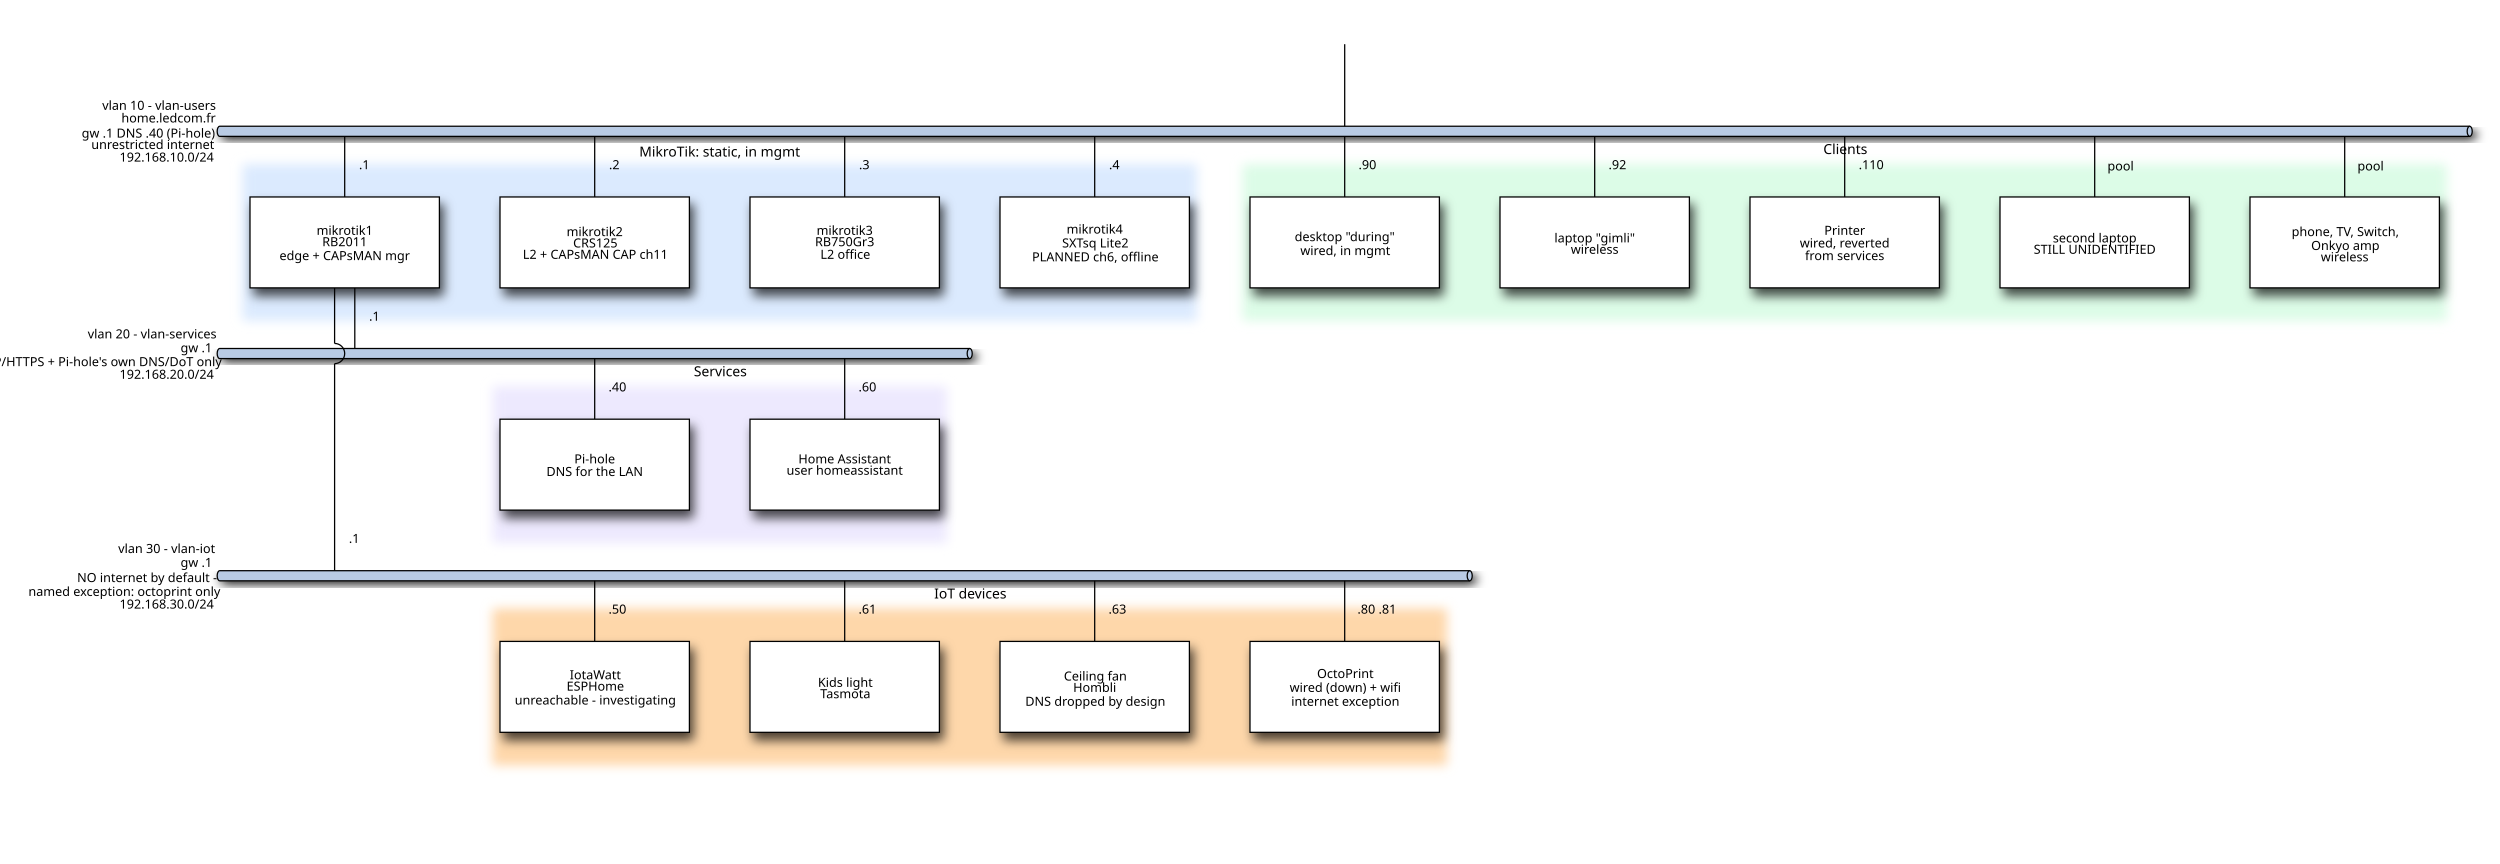
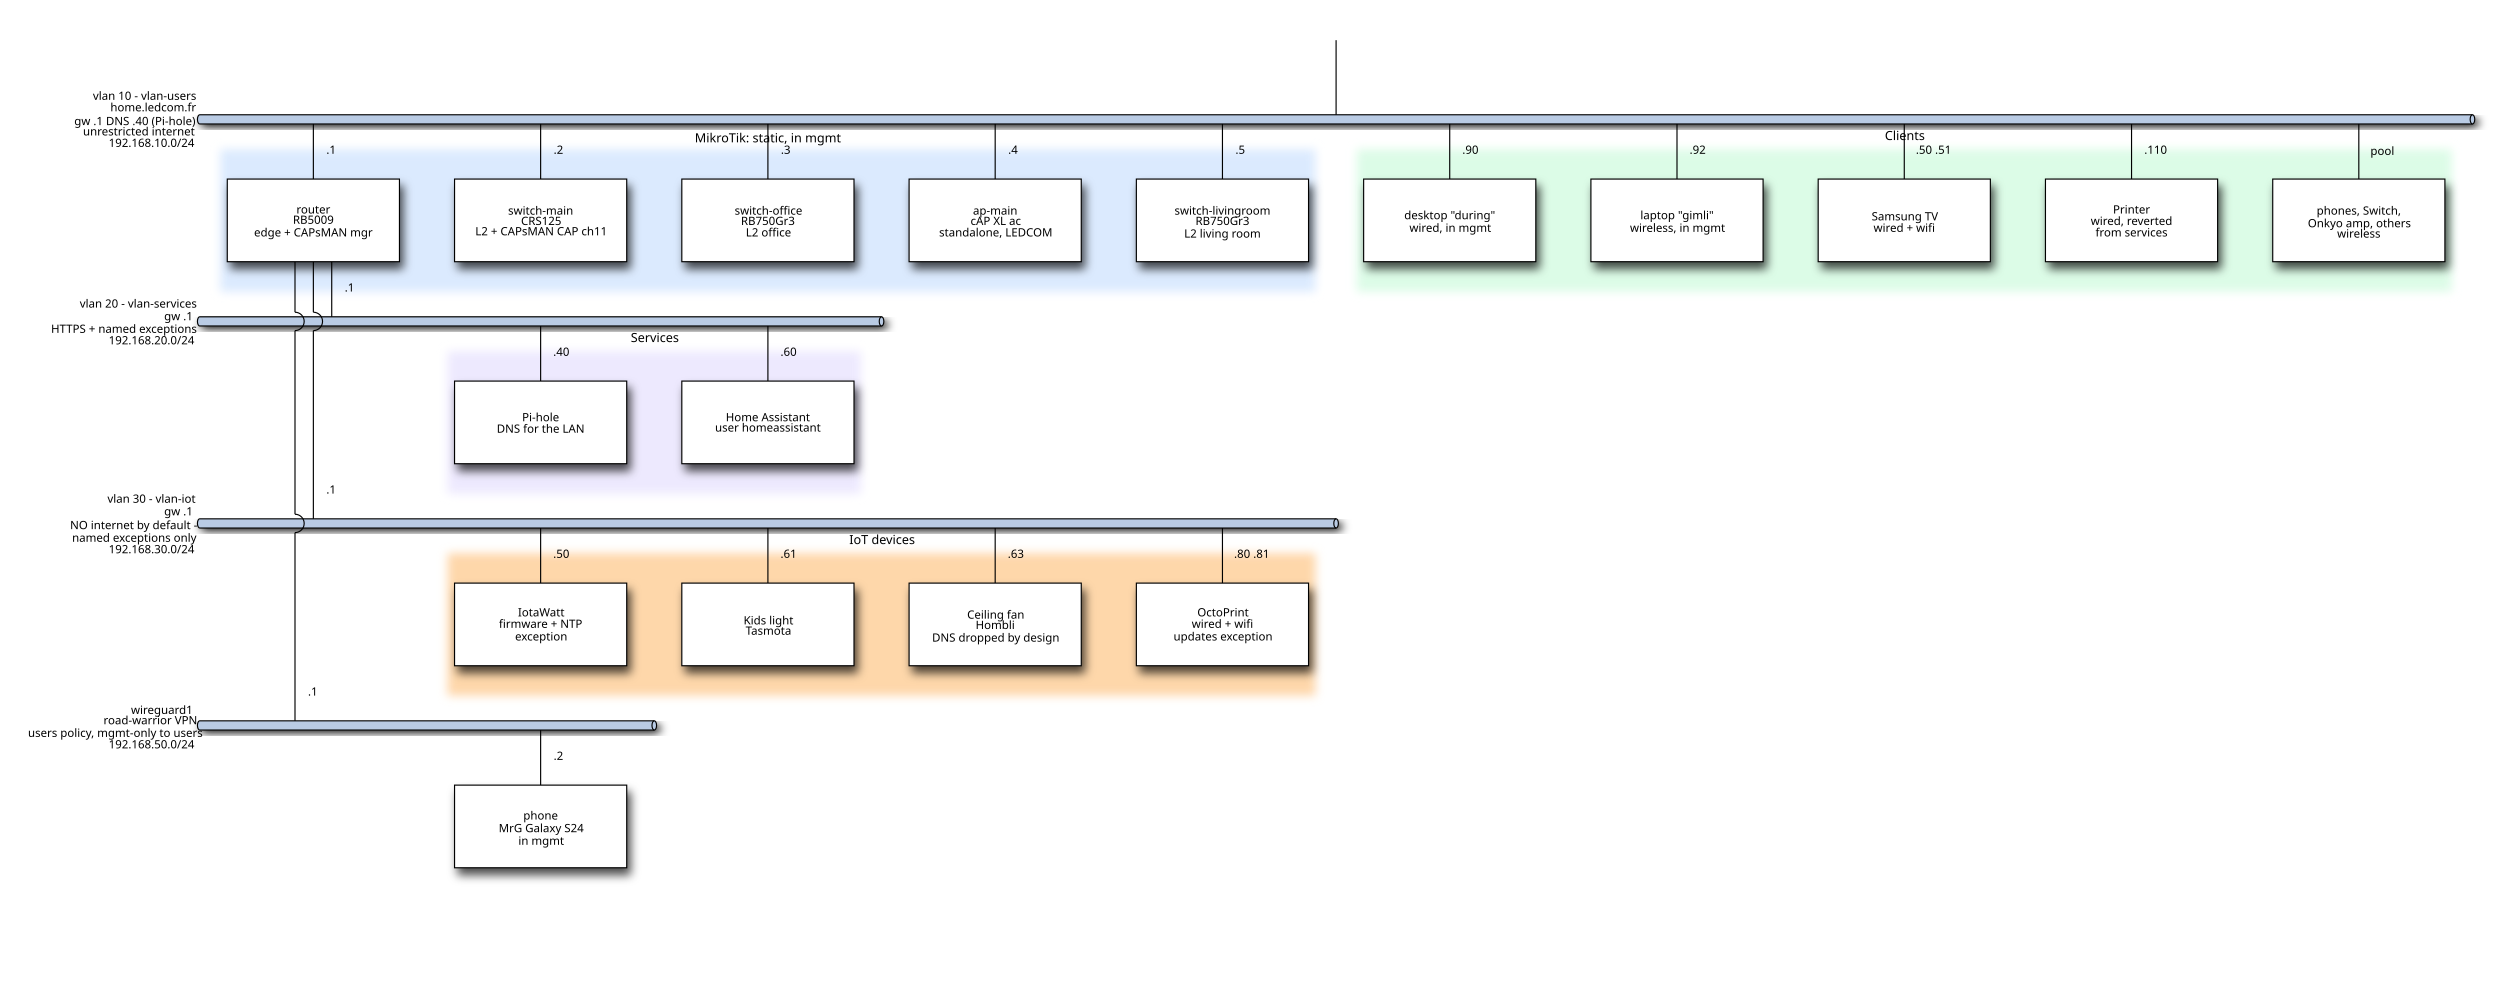
- <svg xmlns="http://www.w3.org/2000/svg" viewBox="0 0 1980 684">
+ <svg xmlns="http://www.w3.org/2000/svg" viewBox="0 0 2178 860">
  <defs id="defs_block">
    <filter height="1.504" id="filter_blur" width="1.157" x="-0.079" y="-0.252">
      <feGaussianBlur id="feGaussianBlur3780" stdDeviation="4.2" />
    </filter>
  </defs>
-   <rect fill="rgb(219,234,254)" height="124" style="filter:url(#filter_blur)" width="756" x="192" y="130" />
-   <rect fill="rgb(220,252,231)" height="124" style="filter:url(#filter_blur)" width="954" x="984" y="130" />
+   <rect fill="rgb(219,234,254)" height="124" style="filter:url(#filter_blur)" width="954" x="192" y="130" />
+   <rect fill="rgb(220,252,231)" height="124" style="filter:url(#filter_blur)" width="954" x="1182" y="130" />
  <rect fill="rgb(237,233,254)" height="124" style="filter:url(#filter_blur)" width="360" x="390" y="306" />
  <rect fill="rgb(254,215,170)" height="124" style="filter:url(#filter_blur)" width="756" x="390" y="482" />
  <rect fill="rgb(0,0,0)" height="72" stroke="rgb(0,0,0)" style="filter:url(#filter_blur);opacity:0.7;fill-opacity:1" width="150" x="201" y="162" />
  <rect fill="rgb(0,0,0)" height="72" stroke="rgb(0,0,0)" style="filter:url(#filter_blur);opacity:0.7;fill-opacity:1" width="150" x="399" y="162" />
  <rect fill="rgb(0,0,0)" height="72" stroke="rgb(0,0,0)" style="filter:url(#filter_blur);opacity:0.7;fill-opacity:1" width="150" x="597" y="162" />
  <rect fill="rgb(0,0,0)" height="72" stroke="rgb(0,0,0)" style="filter:url(#filter_blur);opacity:0.7;fill-opacity:1" width="150" x="795" y="162" />
  <rect fill="rgb(0,0,0)" height="72" stroke="rgb(0,0,0)" style="filter:url(#filter_blur);opacity:0.7;fill-opacity:1" width="150" x="993" y="162" />
  <rect fill="rgb(0,0,0)" height="72" stroke="rgb(0,0,0)" style="filter:url(#filter_blur);opacity:0.7;fill-opacity:1" width="150" x="1191" y="162" />
  <rect fill="rgb(0,0,0)" height="72" stroke="rgb(0,0,0)" style="filter:url(#filter_blur);opacity:0.7;fill-opacity:1" width="150" x="1389" y="162" />
  <rect fill="rgb(0,0,0)" height="72" stroke="rgb(0,0,0)" style="filter:url(#filter_blur);opacity:0.7;fill-opacity:1" width="150" x="1587" y="162" />
  <rect fill="rgb(0,0,0)" height="72" stroke="rgb(0,0,0)" style="filter:url(#filter_blur);opacity:0.7;fill-opacity:1" width="150" x="1785" y="162" />
+   <rect fill="rgb(0,0,0)" height="72" stroke="rgb(0,0,0)" style="filter:url(#filter_blur);opacity:0.7;fill-opacity:1" width="150" x="1983" y="162" />
  <rect fill="rgb(0,0,0)" height="72" stroke="rgb(0,0,0)" style="filter:url(#filter_blur);opacity:0.7;fill-opacity:1" width="150" x="399" y="338" />
  <rect fill="rgb(0,0,0)" height="72" stroke="rgb(0,0,0)" style="filter:url(#filter_blur);opacity:0.7;fill-opacity:1" width="150" x="597" y="338" />
  <rect fill="rgb(0,0,0)" height="72" stroke="rgb(0,0,0)" style="filter:url(#filter_blur);opacity:0.7;fill-opacity:1" width="150" x="399" y="514" />
  <rect fill="rgb(0,0,0)" height="72" stroke="rgb(0,0,0)" style="filter:url(#filter_blur);opacity:0.7;fill-opacity:1" width="150" x="597" y="514" />
  <rect fill="rgb(0,0,0)" height="72" stroke="rgb(0,0,0)" style="filter:url(#filter_blur);opacity:0.7;fill-opacity:1" width="150" x="795" y="514" />
  <rect fill="rgb(0,0,0)" height="72" stroke="rgb(0,0,0)" style="filter:url(#filter_blur);opacity:0.7;fill-opacity:1" width="150" x="993" y="514" />
-   <path d="M 177 103 L 1959 103 A2,4 0 0 1 1959 111 L 177 111 A2,4 0 0 1 177 103" fill="rgb(0,0,0)" style="filter:url(#filter_blur)" />
+   <rect fill="rgb(0,0,0)" height="72" stroke="rgb(0,0,0)" style="filter:url(#filter_blur);opacity:0.7;fill-opacity:1" width="150" x="399" y="690" />
+   <path d="M 177 103 L 2157 103 A2,4 0 0 1 2157 111 L 177 111 A2,4 0 0 1 177 103" fill="rgb(0,0,0)" style="filter:url(#filter_blur)" />
  <path d="M 177 279 L 771 279 A2,4 0 0 1 771 287 L 177 287 A2,4 0 0 1 177 279" fill="rgb(0,0,0)" style="filter:url(#filter_blur)" />
  <path d="M 177 455 L 1167 455 A2,4 0 0 1 1167 463 L 177 463 A2,4 0 0 1 177 455" fill="rgb(0,0,0)" style="filter:url(#filter_blur)" />
-   <path d="M 174 100 L 1956 100 A2,4 0 0 1 1956 108 L 174 108 A2,4 0 0 1 174 100" fill="rgb(185,203,228)" stroke="rgb(0,0,0)" />
-   <path d="M 1956 108 A2,4 0 0 1 1956 100" fill="none" stroke="rgb(0,0,0)" />
-   <path d="M 174 100 L 1956 100" fill="none" stroke="none" />
-   <path d="M 1065 35 L 1065 100" fill="none" stroke="rgb(0,0,0)" />
+   <path d="M 177 631 L 573 631 A2,4 0 0 1 573 639 L 177 639 A2,4 0 0 1 177 631" fill="rgb(0,0,0)" style="filter:url(#filter_blur)" />
+   <path d="M 174 100 L 2154 100 A2,4 0 0 1 2154 108 L 174 108 A2,4 0 0 1 174 100" fill="rgb(185,203,228)" stroke="rgb(0,0,0)" />
+   <path d="M 2154 108 A2,4 0 0 1 2154 100" fill="none" stroke="rgb(0,0,0)" />
+   <path d="M 174 100 L 2154 100" fill="none" stroke="none" />
+   <path d="M 1164 35 L 1164 100" fill="none" stroke="rgb(0,0,0)" />
  <path d="M 174 276 L 768 276 A2,4 0 0 1 768 284 L 174 284 A2,4 0 0 1 174 276" fill="rgb(185,203,228)" stroke="rgb(0,0,0)" />
  <path d="M 768 284 A2,4 0 0 1 768 276" fill="none" stroke="rgb(0,0,0)" />
  <path d="M 174 276 L 768 276" fill="none" stroke="none" />
  <path d="M 174 452 L 1164 452 A2,4 0 0 1 1164 460 L 174 460 A2,4 0 0 1 174 452" fill="rgb(185,203,228)" stroke="rgb(0,0,0)" />
  <path d="M 1164 460 A2,4 0 0 1 1164 452" fill="none" stroke="rgb(0,0,0)" />
  <path d="M 174 452 L 1164 452" fill="none" stroke="none" />
+   <path d="M 174 628 L 570 628 A2,4 0 0 1 570 636 L 174 636 A2,4 0 0 1 174 628" fill="rgb(185,203,228)" stroke="rgb(0,0,0)" />
+   <path d="M 570 636 A2,4 0 0 1 570 628" fill="none" stroke="rgb(0,0,0)" />
+   <path d="M 174 628 L 570 628" fill="none" stroke="none" />
  <text fill="rgb(0,0,0)" font-family="sans-serif" font-size="10" font-style="normal" font-weight="normal" text-anchor="middle" textLength="80" x="126.0" y="87">vlan 10 - vlan-users</text>
  <text fill="rgb(0,0,0)" font-family="sans-serif" font-size="10" font-style="normal" font-weight="normal" text-anchor="middle" textLength="65" x="133.5" y="97">home.ledcom.fr</text>
  <text fill="rgb(0,0,0)" font-family="sans-serif" font-size="10" font-style="normal" font-weight="normal" text-anchor="middle" textLength="97" x="117.5" y="109">gw .1  DNS .40 (Pi-hole)</text>
  <text fill="rgb(0,0,0)" font-family="sans-serif" font-size="10" font-style="normal" font-weight="normal" text-anchor="middle" textLength="90" x="121.0" y="118">unrestricted internet</text>
  <text fill="rgb(0,0,0)" font-family="sans-serif" font-size="10" font-style="normal" font-weight="normal" text-anchor="middle" textLength="68" x="132.0" y="128">192.168.10.0/24</text>
  <text fill="rgb(0,0,0)" font-family="sans-serif" font-size="10" font-style="normal" font-weight="normal" text-anchor="middle" textLength="91" x="120.5" y="268">vlan 20 - vlan-services</text>
  <text fill="rgb(0,0,0)" font-family="sans-serif" font-size="10" font-style="normal" font-weight="normal" text-anchor="middle" textLength="21" x="155.5" y="279">gw .1</text>
-   <text fill="rgb(0,0,0)" font-family="sans-serif" font-size="10" font-style="normal" font-weight="normal" text-anchor="middle" textLength="180" x="76.0" y="290">HTTP/HTTPS + Pi-hole's own DNS/DoT only</text>
+   <text fill="rgb(0,0,0)" font-family="sans-serif" font-size="10" font-style="normal" font-weight="normal" text-anchor="middle" textLength="116" x="108.0" y="290">HTTPS + named exceptions</text>
  <text fill="rgb(0,0,0)" font-family="sans-serif" font-size="10" font-style="normal" font-weight="normal" text-anchor="middle" textLength="68" x="132.0" y="300">192.168.20.0/24</text>
  <text fill="rgb(0,0,0)" font-family="sans-serif" font-size="10" font-style="normal" font-weight="normal" text-anchor="middle" textLength="68" x="132.0" y="438">vlan 30 - vlan-iot</text>
  <text fill="rgb(0,0,0)" font-family="sans-serif" font-size="10" font-style="normal" font-weight="normal" text-anchor="middle" textLength="21" x="155.5" y="449">gw .1</text>
  <text fill="rgb(0,0,0)" font-family="sans-serif" font-size="10" font-style="normal" font-weight="normal" text-anchor="middle" textLength="99" x="116.5" y="461">NO internet by default -</text>
-   <text fill="rgb(0,0,0)" font-family="sans-serif" font-size="10" font-style="normal" font-weight="normal" text-anchor="middle" textLength="135" x="98.5" y="472">named exception: octoprint only</text>
+   <text fill="rgb(0,0,0)" font-family="sans-serif" font-size="10" font-style="normal" font-weight="normal" text-anchor="middle" textLength="98" x="117.0" y="472">named exceptions only</text>
  <text fill="rgb(0,0,0)" font-family="sans-serif" font-size="10" font-style="normal" font-weight="normal" text-anchor="middle" textLength="68" x="132.0" y="482">192.168.30.0/24</text>
+   <text fill="rgb(0,0,0)" font-family="sans-serif" font-size="10" font-style="normal" font-weight="normal" text-anchor="middle" textLength="50" x="141.0" y="622">wireguard1</text>
+   <text fill="rgb(0,0,0)" font-family="sans-serif" font-size="10" font-style="normal" font-weight="normal" text-anchor="middle" textLength="70" x="131.0" y="631">road-warrior VPN</text>
+   <text fill="rgb(0,0,0)" font-family="sans-serif" font-size="10" font-style="normal" font-weight="normal" text-anchor="middle" textLength="131" x="100.5" y="642">users policy, mgmt-only to users</text>
+   <text fill="rgb(0,0,0)" font-family="sans-serif" font-size="10" font-style="normal" font-weight="normal" text-anchor="middle" textLength="68" x="132.0" y="652">192.168.50.0/24</text>
  <path d="M 273 108 L 273 156" fill="none" stroke="rgb(0,0,0)" />
  <text fill="rgb(0,0,0)" font-family="sans-serif" font-size="10" font-style="normal" font-weight="normal" text-anchor="middle" textLength="7" x="288.5" y="134">.1</text>
-   <path d="M 281 228 L 281 276" fill="none" stroke="rgb(0,0,0)" />
-   <text fill="rgb(0,0,0)" font-family="sans-serif" font-size="10" font-style="normal" font-weight="normal" text-anchor="middle" textLength="7" x="296.5" y="254">.1</text>
-   <path d="M 265 228 L 265 272" fill="none" stroke="rgb(0,0,0)" />
-   <path d="M 265.0 272.0 A8.0,8.0 0 0 1 265.0 288.0" fill="none" stroke="rgb(0,0,0)" />
-   <path d="M 265 288 L 265 452" fill="none" stroke="rgb(0,0,0)" />
-   <text fill="rgb(0,0,0)" font-family="sans-serif" font-size="10" font-style="normal" font-weight="normal" text-anchor="middle" textLength="7" x="280.5" y="430">.1</text>
+   <path d="M 289 228 L 289 276" fill="none" stroke="rgb(0,0,0)" />
+   <text fill="rgb(0,0,0)" font-family="sans-serif" font-size="10" font-style="normal" font-weight="normal" text-anchor="middle" textLength="7" x="304.5" y="254">.1</text>
+   <path d="M 273 228 L 273 272" fill="none" stroke="rgb(0,0,0)" />
+   <path d="M 273.0 272.0 A8.0,8.0 0 0 1 273.0 288.0" fill="none" stroke="rgb(0,0,0)" />
+   <path d="M 273 288 L 273 452" fill="none" stroke="rgb(0,0,0)" />
+   <text fill="rgb(0,0,0)" font-family="sans-serif" font-size="10" font-style="normal" font-weight="normal" text-anchor="middle" textLength="7" x="288.5" y="430">.1</text>
+   <path d="M 257 228 L 257 272" fill="none" stroke="rgb(0,0,0)" />
+   <path d="M 257.0 272.0 A8.0,8.0 0 0 1 257.0 288.0" fill="none" stroke="rgb(0,0,0)" />
+   <path d="M 257 288 L 257 448" fill="none" stroke="rgb(0,0,0)" />
+   <path d="M 257.0 448.0 A8.0,8.0 0 0 1 257.0 464.0" fill="none" stroke="rgb(0,0,0)" />
+   <path d="M 257 464 L 257 628" fill="none" stroke="rgb(0,0,0)" />
+   <text fill="rgb(0,0,0)" font-family="sans-serif" font-size="10" font-style="normal" font-weight="normal" text-anchor="middle" textLength="7" x="272.5" y="606">.1</text>
  <rect fill="rgb(255,255,255)" height="72" stroke="rgb(0,0,0)" width="150" x="198" y="156" />
-   <text fill="rgb(0,0,0)" font-family="sans-serif" font-size="10" font-style="normal" font-weight="normal" text-anchor="middle" textLength="40" x="273.0" y="186">mikrotik1</text>
-   <text fill="rgb(0,0,0)" font-family="sans-serif" font-size="10" font-style="normal" font-weight="normal" text-anchor="middle" textLength="32" x="273.0" y="195">RB2011</text>
+   <text fill="rgb(0,0,0)" font-family="sans-serif" font-size="10" font-style="normal" font-weight="normal" text-anchor="middle" textLength="26" x="273.0" y="186">router</text>
+   <text fill="rgb(0,0,0)" font-family="sans-serif" font-size="10" font-style="normal" font-weight="normal" text-anchor="middle" textLength="32" x="273.0" y="195">RB5009</text>
  <text fill="rgb(0,0,0)" font-family="sans-serif" font-size="10" font-style="normal" font-weight="normal" text-anchor="middle" textLength="92" x="273.0" y="206">edge + CAPsMAN mgr</text>
  <path d="M 471 108 L 471 156" fill="none" stroke="rgb(0,0,0)" />
  <text fill="rgb(0,0,0)" font-family="sans-serif" font-size="10" font-style="normal" font-weight="normal" text-anchor="middle" textLength="7" x="486.5" y="134">.2</text>
  <rect fill="rgb(255,255,255)" height="72" stroke="rgb(0,0,0)" width="150" x="396" y="156" />
-   <text fill="rgb(0,0,0)" font-family="sans-serif" font-size="10" font-style="normal" font-weight="normal" text-anchor="middle" textLength="40" x="471.0" y="187">mikrotik2</text>
+   <text fill="rgb(0,0,0)" font-family="sans-serif" font-size="10" font-style="normal" font-weight="normal" text-anchor="middle" textLength="52" x="471.0" y="187">switch-main</text>
  <text fill="rgb(0,0,0)" font-family="sans-serif" font-size="10" font-style="normal" font-weight="normal" text-anchor="middle" textLength="33" x="471.5" y="196">CRS125</text>
  <text fill="rgb(0,0,0)" font-family="sans-serif" font-size="10" font-style="normal" font-weight="normal" text-anchor="middle" textLength="105" x="471.5" y="205">L2 + CAPsMAN CAP ch11</text>
  <path d="M 669 108 L 669 156" fill="none" stroke="rgb(0,0,0)" />
  <text fill="rgb(0,0,0)" font-family="sans-serif" font-size="10" font-style="normal" font-weight="normal" text-anchor="middle" textLength="7" x="684.5" y="134">.3</text>
  <rect fill="rgb(255,255,255)" height="72" stroke="rgb(0,0,0)" width="150" x="594" y="156" />
-   <text fill="rgb(0,0,0)" font-family="sans-serif" font-size="10" font-style="normal" font-weight="normal" text-anchor="middle" textLength="40" x="669.0" y="186">mikrotik3</text>
-   <text fill="rgb(0,0,0)" font-family="sans-serif" font-size="10" font-style="normal" font-weight="normal" text-anchor="middle" textLength="42" x="669.0" y="195">RB750Gr3</text>
-   <text fill="rgb(0,0,0)" font-family="sans-serif" font-size="10" font-style="normal" font-weight="normal" text-anchor="middle" textLength="35" x="669.5" y="205">L2 office</text>
+   <text fill="rgb(0,0,0)" font-family="sans-serif" font-size="10" font-style="normal" font-weight="normal" text-anchor="middle" textLength="53" x="669.5" y="187">switch-office</text>
+   <text fill="rgb(0,0,0)" font-family="sans-serif" font-size="10" font-style="normal" font-weight="normal" text-anchor="middle" textLength="42" x="669.0" y="196">RB750Gr3</text>
+   <text fill="rgb(0,0,0)" font-family="sans-serif" font-size="10" font-style="normal" font-weight="normal" text-anchor="middle" textLength="35" x="669.5" y="206">L2 office</text>
  <path d="M 867 108 L 867 156" fill="none" stroke="rgb(0,0,0)" />
  <text fill="rgb(0,0,0)" font-family="sans-serif" font-size="10" font-style="normal" font-weight="normal" text-anchor="middle" textLength="7" x="882.5" y="134">.4</text>
  <rect fill="rgb(255,255,255)" height="72" stroke="rgb(0,0,0)" width="150" x="792" y="156" />
-   <text fill="rgb(0,0,0)" font-family="sans-serif" font-size="10" font-style="normal" font-weight="normal" text-anchor="middle" textLength="40" x="867.0" y="185">mikrotik4</text>
-   <text fill="rgb(0,0,0)" font-family="sans-serif" font-size="10" font-style="normal" font-weight="normal" text-anchor="middle" textLength="49" x="867.5" y="196">SXTsq Lite2</text>
-   <text fill="rgb(0,0,0)" font-family="sans-serif" font-size="10" font-style="normal" font-weight="normal" text-anchor="middle" textLength="91" x="867.5" y="207">PLANNED ch6, offline</text>
+   <text fill="rgb(0,0,0)" font-family="sans-serif" font-size="10" font-style="normal" font-weight="normal" text-anchor="middle" textLength="34" x="867.0" y="187">ap-main</text>
+   <text fill="rgb(0,0,0)" font-family="sans-serif" font-size="10" font-style="normal" font-weight="normal" text-anchor="middle" textLength="39" x="867.5" y="196">cAP XL ac</text>
+   <text fill="rgb(0,0,0)" font-family="sans-serif" font-size="10" font-style="normal" font-weight="normal" text-anchor="middle" textLength="89" x="867.5" y="206">standalone, LEDCOM</text>
  <path d="M 1065 108 L 1065 156" fill="none" stroke="rgb(0,0,0)" />
-   <text fill="rgb(0,0,0)" font-family="sans-serif" font-size="10" font-style="normal" font-weight="normal" text-anchor="middle" textLength="12" x="1083.0" y="134">.90</text>
+   <text fill="rgb(0,0,0)" font-family="sans-serif" font-size="10" font-style="normal" font-weight="normal" text-anchor="middle" textLength="7" x="1080.5" y="134">.5</text>
  <rect fill="rgb(255,255,255)" height="72" stroke="rgb(0,0,0)" width="150" x="990" y="156" />
-   <text fill="rgb(0,0,0)" font-family="sans-serif" font-size="10" font-style="normal" font-weight="normal" text-anchor="middle" textLength="70" x="1065.0" y="191">desktop "during"</text>
-   <text fill="rgb(0,0,0)" font-family="sans-serif" font-size="10" font-style="normal" font-weight="normal" text-anchor="middle" textLength="63" x="1065.5" y="202">wired, in mgmt</text>
+   <text fill="rgb(0,0,0)" font-family="sans-serif" font-size="10" font-style="normal" font-weight="normal" text-anchor="middle" textLength="76" x="1065.0" y="187">switch-livingroom</text>
+   <text fill="rgb(0,0,0)" font-family="sans-serif" font-size="10" font-style="normal" font-weight="normal" text-anchor="middle" textLength="42" x="1065.0" y="196">RB750Gr3</text>
+   <text fill="rgb(0,0,0)" font-family="sans-serif" font-size="10" font-style="normal" font-weight="normal" text-anchor="middle" textLength="60" x="1065.0" y="207">L2 living room</text>
  <path d="M 1263 108 L 1263 156" fill="none" stroke="rgb(0,0,0)" />
-   <text fill="rgb(0,0,0)" font-family="sans-serif" font-size="10" font-style="normal" font-weight="normal" text-anchor="middle" textLength="12" x="1281.0" y="134">.92</text>
+   <text fill="rgb(0,0,0)" font-family="sans-serif" font-size="10" font-style="normal" font-weight="normal" text-anchor="middle" textLength="12" x="1281.0" y="134">.90</text>
  <rect fill="rgb(255,255,255)" height="72" stroke="rgb(0,0,0)" width="150" x="1188" y="156" />
-   <text fill="rgb(0,0,0)" font-family="sans-serif" font-size="10" font-style="normal" font-weight="normal" text-anchor="middle" textLength="54" x="1263.0" y="192">laptop "gimli"</text>
-   <text fill="rgb(0,0,0)" font-family="sans-serif" font-size="10" font-style="normal" font-weight="normal" text-anchor="middle" textLength="34" x="1263.0" y="201">wireless</text>
+   <text fill="rgb(0,0,0)" font-family="sans-serif" font-size="10" font-style="normal" font-weight="normal" text-anchor="middle" textLength="70" x="1263.0" y="191">desktop "during"</text>
+   <text fill="rgb(0,0,0)" font-family="sans-serif" font-size="10" font-style="normal" font-weight="normal" text-anchor="middle" textLength="63" x="1263.5" y="202">wired, in mgmt</text>
  <path d="M 1461 108 L 1461 156" fill="none" stroke="rgb(0,0,0)" />
-   <text fill="rgb(0,0,0)" font-family="sans-serif" font-size="10" font-style="normal" font-weight="normal" text-anchor="middle" textLength="18" x="1482.0" y="134">.110</text>
+   <text fill="rgb(0,0,0)" font-family="sans-serif" font-size="10" font-style="normal" font-weight="normal" text-anchor="middle" textLength="12" x="1479.0" y="134">.92</text>
  <rect fill="rgb(255,255,255)" height="72" stroke="rgb(0,0,0)" width="150" x="1386" y="156" />
-   <text fill="rgb(0,0,0)" font-family="sans-serif" font-size="10" font-style="normal" font-weight="normal" text-anchor="middle" textLength="30" x="1461.0" y="186">Printer</text>
-   <text fill="rgb(0,0,0)" font-family="sans-serif" font-size="10" font-style="normal" font-weight="normal" text-anchor="middle" textLength="64" x="1461.0" y="196">wired, reverted</text>
-   <text fill="rgb(0,0,0)" font-family="sans-serif" font-size="10" font-style="normal" font-weight="normal" text-anchor="middle" textLength="54" x="1461.0" y="206">from services</text>
+   <text fill="rgb(0,0,0)" font-family="sans-serif" font-size="10" font-style="normal" font-weight="normal" text-anchor="middle" textLength="54" x="1461.0" y="191">laptop "gimli"</text>
+   <text fill="rgb(0,0,0)" font-family="sans-serif" font-size="10" font-style="normal" font-weight="normal" text-anchor="middle" textLength="73" x="1461.5" y="202">wireless, in mgmt</text>
  <path d="M 1659 108 L 1659 156" fill="none" stroke="rgb(0,0,0)" />
-   <text fill="rgb(0,0,0)" font-family="sans-serif" font-size="10" font-style="normal" font-weight="normal" text-anchor="middle" textLength="17" x="1679.5" y="135">pool</text>
+   <text fill="rgb(0,0,0)" font-family="sans-serif" font-size="10" font-style="normal" font-weight="normal" text-anchor="middle" textLength="27" x="1684.5" y="134">.50 .51</text>
  <rect fill="rgb(255,255,255)" height="72" stroke="rgb(0,0,0)" width="150" x="1584" y="156" />
-   <text fill="rgb(0,0,0)" font-family="sans-serif" font-size="10" font-style="normal" font-weight="normal" text-anchor="middle" textLength="58" x="1659.0" y="192">second laptop</text>
-   <text fill="rgb(0,0,0)" font-family="sans-serif" font-size="10" font-style="normal" font-weight="normal" text-anchor="middle" textLength="90" x="1659.0" y="201">STILL UNIDENTIFIED</text>
+   <text fill="rgb(0,0,0)" font-family="sans-serif" font-size="10" font-style="normal" font-weight="normal" text-anchor="middle" textLength="53" x="1659.5" y="192">Samsung TV</text>
+   <text fill="rgb(0,0,0)" font-family="sans-serif" font-size="10" font-style="normal" font-weight="normal" text-anchor="middle" textLength="50" x="1659.0" y="202">wired + wifi</text>
  <path d="M 1857 108 L 1857 156" fill="none" stroke="rgb(0,0,0)" />
-   <text fill="rgb(0,0,0)" font-family="sans-serif" font-size="10" font-style="normal" font-weight="normal" text-anchor="middle" textLength="17" x="1877.5" y="135">pool</text>
+   <text fill="rgb(0,0,0)" font-family="sans-serif" font-size="10" font-style="normal" font-weight="normal" text-anchor="middle" textLength="18" x="1878.0" y="134">.110</text>
  <rect fill="rgb(255,255,255)" height="72" stroke="rgb(0,0,0)" width="150" x="1782" y="156" />
-   <text fill="rgb(0,0,0)" font-family="sans-serif" font-size="10" font-style="normal" font-weight="normal" text-anchor="middle" textLength="77" x="1857.5" y="187">phone, TV, Switch,</text>
-   <text fill="rgb(0,0,0)" font-family="sans-serif" font-size="10" font-style="normal" font-weight="normal" text-anchor="middle" textLength="47" x="1857.5" y="198">Onkyo amp</text>
-   <text fill="rgb(0,0,0)" font-family="sans-serif" font-size="10" font-style="normal" font-weight="normal" text-anchor="middle" textLength="34" x="1857.0" y="207">wireless</text>
+   <text fill="rgb(0,0,0)" font-family="sans-serif" font-size="10" font-style="normal" font-weight="normal" text-anchor="middle" textLength="30" x="1857.0" y="186">Printer</text>
+   <text fill="rgb(0,0,0)" font-family="sans-serif" font-size="10" font-style="normal" font-weight="normal" text-anchor="middle" textLength="64" x="1857.0" y="196">wired, reverted</text>
+   <text fill="rgb(0,0,0)" font-family="sans-serif" font-size="10" font-style="normal" font-weight="normal" text-anchor="middle" textLength="54" x="1857.0" y="206">from services</text>
+   <path d="M 2055 108 L 2055 156" fill="none" stroke="rgb(0,0,0)" />
+   <text fill="rgb(0,0,0)" font-family="sans-serif" font-size="10" font-style="normal" font-weight="normal" text-anchor="middle" textLength="17" x="2075.5" y="135">pool</text>
+   <rect fill="rgb(255,255,255)" height="72" stroke="rgb(0,0,0)" width="150" x="1980" y="156" />
+   <text fill="rgb(0,0,0)" font-family="sans-serif" font-size="10" font-style="normal" font-weight="normal" text-anchor="middle" textLength="66" x="2055.0" y="187">phones, Switch,</text>
+   <text fill="rgb(0,0,0)" font-family="sans-serif" font-size="10" font-style="normal" font-weight="normal" text-anchor="middle" textLength="77" x="2055.5" y="198">Onkyo amp, others</text>
+   <text fill="rgb(0,0,0)" font-family="sans-serif" font-size="10" font-style="normal" font-weight="normal" text-anchor="middle" textLength="34" x="2055.0" y="207">wireless</text>
  <path d="M 471 284 L 471 332" fill="none" stroke="rgb(0,0,0)" />
  <text fill="rgb(0,0,0)" font-family="sans-serif" font-size="10" font-style="normal" font-weight="normal" text-anchor="middle" textLength="12" x="489.0" y="310">.40</text>
  <rect fill="rgb(255,255,255)" height="72" stroke="rgb(0,0,0)" width="150" x="396" y="332" />
  <text fill="rgb(0,0,0)" font-family="sans-serif" font-size="10" font-style="normal" font-weight="normal" text-anchor="middle" textLength="30" x="471.0" y="367">Pi-hole</text>
  <text fill="rgb(0,0,0)" font-family="sans-serif" font-size="10" font-style="normal" font-weight="normal" text-anchor="middle" textLength="68" x="471.0" y="377">DNS for the LAN</text>
  <path d="M 669 284 L 669 332" fill="none" stroke="rgb(0,0,0)" />
  <text fill="rgb(0,0,0)" font-family="sans-serif" font-size="10" font-style="normal" font-weight="normal" text-anchor="middle" textLength="12" x="687.0" y="310">.60</text>
  <rect fill="rgb(255,255,255)" height="72" stroke="rgb(0,0,0)" width="150" x="594" y="332" />
  <text fill="rgb(0,0,0)" font-family="sans-serif" font-size="10" font-style="normal" font-weight="normal" text-anchor="middle" textLength="62" x="669.0" y="367">Home Assistant</text>
  <text fill="rgb(0,0,0)" font-family="sans-serif" font-size="10" font-style="normal" font-weight="normal" text-anchor="middle" textLength="80" x="669.0" y="376">user homeassistant</text>
  <path d="M 471 460 L 471 508" fill="none" stroke="rgb(0,0,0)" />
  <text fill="rgb(0,0,0)" font-family="sans-serif" font-size="10" font-style="normal" font-weight="normal" text-anchor="middle" textLength="12" x="489.0" y="486">.50</text>
  <rect fill="rgb(255,255,255)" height="72" stroke="rgb(0,0,0)" width="150" x="396" y="508" />
-   <text fill="rgb(0,0,0)" font-family="sans-serif" font-size="10" font-style="normal" font-weight="normal" text-anchor="middle" textLength="33" x="471.5" y="538">IotaWatt</text>
-   <text fill="rgb(0,0,0)" font-family="sans-serif" font-size="10" font-style="normal" font-weight="normal" text-anchor="middle" textLength="41" x="471.5" y="547">ESPHome</text>
-   <text fill="rgb(0,0,0)" font-family="sans-serif" font-size="10" font-style="normal" font-weight="normal" text-anchor="middle" textLength="117" x="471.5" y="558">unreachable - investigating</text>
+   <text fill="rgb(0,0,0)" font-family="sans-serif" font-size="10" font-style="normal" font-weight="normal" text-anchor="middle" textLength="33" x="471.5" y="537">IotaWatt</text>
+   <text fill="rgb(0,0,0)" font-family="sans-serif" font-size="10" font-style="normal" font-weight="normal" text-anchor="middle" textLength="66" x="471.0" y="547">firmware + NTP</text>
+   <text fill="rgb(0,0,0)" font-family="sans-serif" font-size="10" font-style="normal" font-weight="normal" text-anchor="middle" textLength="41" x="471.5" y="558">exception</text>
  <path d="M 669 460 L 669 508" fill="none" stroke="rgb(0,0,0)" />
  <text fill="rgb(0,0,0)" font-family="sans-serif" font-size="10" font-style="normal" font-weight="normal" text-anchor="middle" textLength="12" x="687.0" y="486">.61</text>
  <rect fill="rgb(255,255,255)" height="72" stroke="rgb(0,0,0)" width="150" x="594" y="508" />
  <text fill="rgb(0,0,0)" font-family="sans-serif" font-size="10" font-style="normal" font-weight="normal" text-anchor="middle" textLength="39" x="669.5" y="544">Kids light</text>
  <text fill="rgb(0,0,0)" font-family="sans-serif" font-size="10" font-style="normal" font-weight="normal" text-anchor="middle" textLength="33" x="669.5" y="553">Tasmota</text>
  <path d="M 867 460 L 867 508" fill="none" stroke="rgb(0,0,0)" />
  <text fill="rgb(0,0,0)" font-family="sans-serif" font-size="10" font-style="normal" font-weight="normal" text-anchor="middle" textLength="12" x="885.0" y="486">.63</text>
  <rect fill="rgb(255,255,255)" height="72" stroke="rgb(0,0,0)" width="150" x="792" y="508" />
  <text fill="rgb(0,0,0)" font-family="sans-serif" font-size="10" font-style="normal" font-weight="normal" text-anchor="middle" textLength="47" x="867.5" y="539">Ceiling fan</text>
  <text fill="rgb(0,0,0)" font-family="sans-serif" font-size="10" font-style="normal" font-weight="normal" text-anchor="middle" textLength="30" x="867.0" y="548">Hombli</text>
  <text fill="rgb(0,0,0)" font-family="sans-serif" font-size="10" font-style="normal" font-weight="normal" text-anchor="middle" textLength="99" x="867.5" y="559">DNS dropped by design</text>
  <path d="M 1065 460 L 1065 508" fill="none" stroke="rgb(0,0,0)" />
  <text fill="rgb(0,0,0)" font-family="sans-serif" font-size="10" font-style="normal" font-weight="normal" text-anchor="middle" textLength="27" x="1090.5" y="486">.80 .81</text>
  <rect fill="rgb(255,255,255)" height="72" stroke="rgb(0,0,0)" width="150" x="990" y="508" />
  <text fill="rgb(0,0,0)" font-family="sans-serif" font-size="10" font-style="normal" font-weight="normal" text-anchor="middle" textLength="39" x="1065.5" y="537">OctoPrint</text>
-   <text fill="rgb(0,0,0)" font-family="sans-serif" font-size="10" font-style="normal" font-weight="normal" text-anchor="middle" textLength="81" x="1065.5" y="548">wired (down) + wifi</text>
-   <text fill="rgb(0,0,0)" font-family="sans-serif" font-size="10" font-style="normal" font-weight="normal" text-anchor="middle" textLength="79" x="1065.5" y="559">internet exception</text>
-   <text fill="rgb(0,0,0)" font-family="sans-serif" font-size="11" font-style="normal" font-weight="normal" text-anchor="middle" textLength="112" x="570.0" y="124">MikroTik: static, in mgmt</text>
-   <text fill="rgb(0,0,0)" font-family="sans-serif" font-size="11" font-style="normal" font-weight="normal" text-anchor="middle" textLength="33" x="1461.5" y="122">Clients</text>
+   <text fill="rgb(0,0,0)" font-family="sans-serif" font-size="10" font-style="normal" font-weight="normal" text-anchor="middle" textLength="50" x="1065.0" y="547">wired + wifi</text>
+   <text fill="rgb(0,0,0)" font-family="sans-serif" font-size="10" font-style="normal" font-weight="normal" text-anchor="middle" textLength="77" x="1065.5" y="558">updates exception</text>
+   <path d="M 471 636 L 471 684" fill="none" stroke="rgb(0,0,0)" />
+   <text fill="rgb(0,0,0)" font-family="sans-serif" font-size="10" font-style="normal" font-weight="normal" text-anchor="middle" textLength="7" x="486.5" y="662">.2</text>
+   <rect fill="rgb(255,255,255)" height="72" stroke="rgb(0,0,0)" width="150" x="396" y="684" />
+   <text fill="rgb(0,0,0)" font-family="sans-serif" font-size="10" font-style="normal" font-weight="normal" text-anchor="middle" textLength="28" x="471.0" y="714">phone</text>
+   <text fill="rgb(0,0,0)" font-family="sans-serif" font-size="10" font-style="normal" font-weight="normal" text-anchor="middle" textLength="65" x="471.5" y="725">MrG Galaxy S24</text>
+   <text fill="rgb(0,0,0)" font-family="sans-serif" font-size="10" font-style="normal" font-weight="normal" text-anchor="middle" textLength="35" x="471.5" y="736">in mgmt</text>
+   <text fill="rgb(0,0,0)" font-family="sans-serif" font-size="11" font-style="normal" font-weight="normal" text-anchor="middle" textLength="112" x="669.0" y="124">MikroTik: static, in mgmt</text>
+   <text fill="rgb(0,0,0)" font-family="sans-serif" font-size="11" font-style="normal" font-weight="normal" text-anchor="middle" textLength="33" x="1659.5" y="122">Clients</text>
  <text fill="rgb(0,0,0)" font-family="sans-serif" font-size="11" font-style="normal" font-weight="normal" text-anchor="middle" textLength="39" x="570.5" y="298">Services</text>
  <text fill="rgb(0,0,0)" font-family="sans-serif" font-size="11" font-style="normal" font-weight="normal" text-anchor="middle" textLength="51" x="768.5" y="474">IoT devices</text>
</svg>
